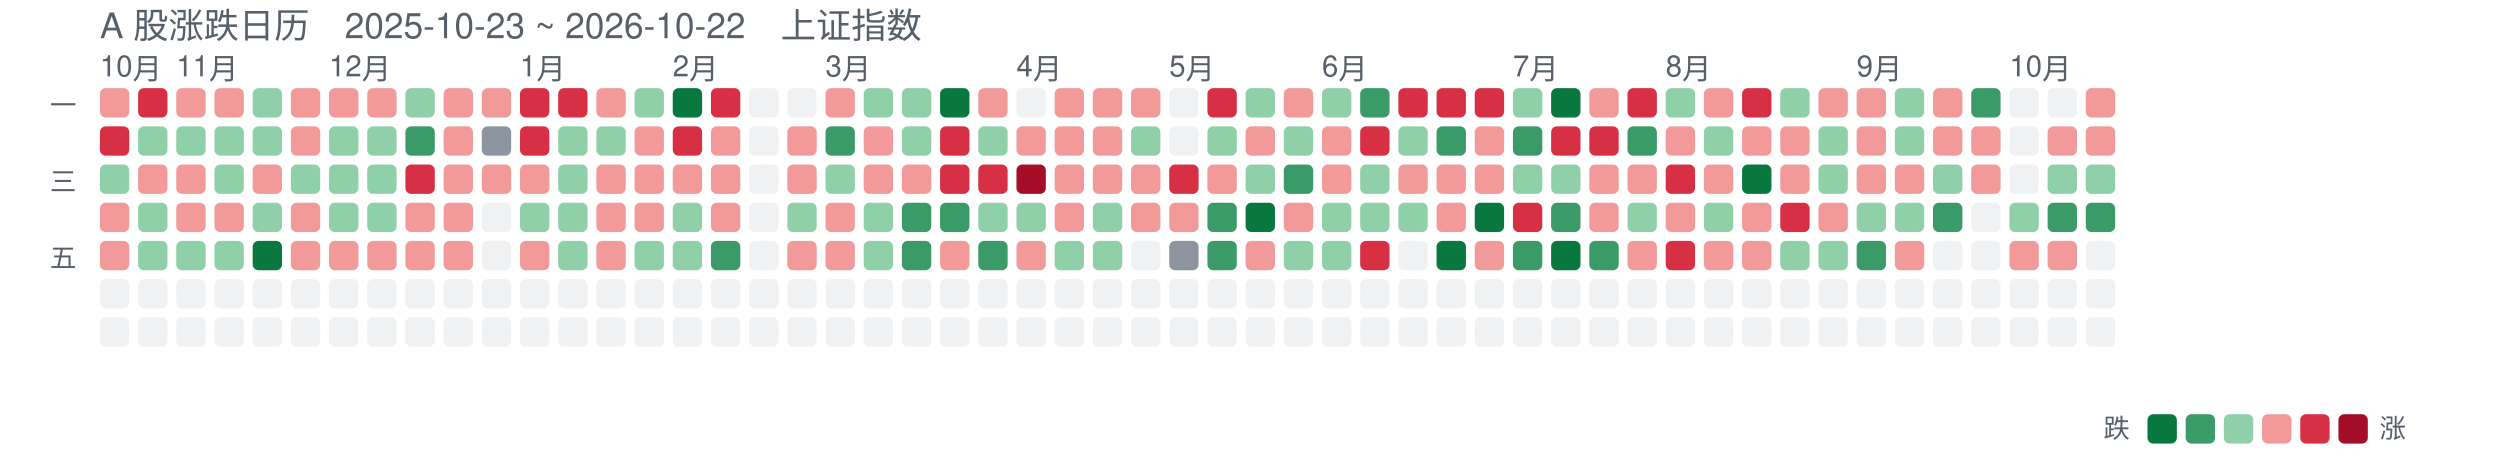
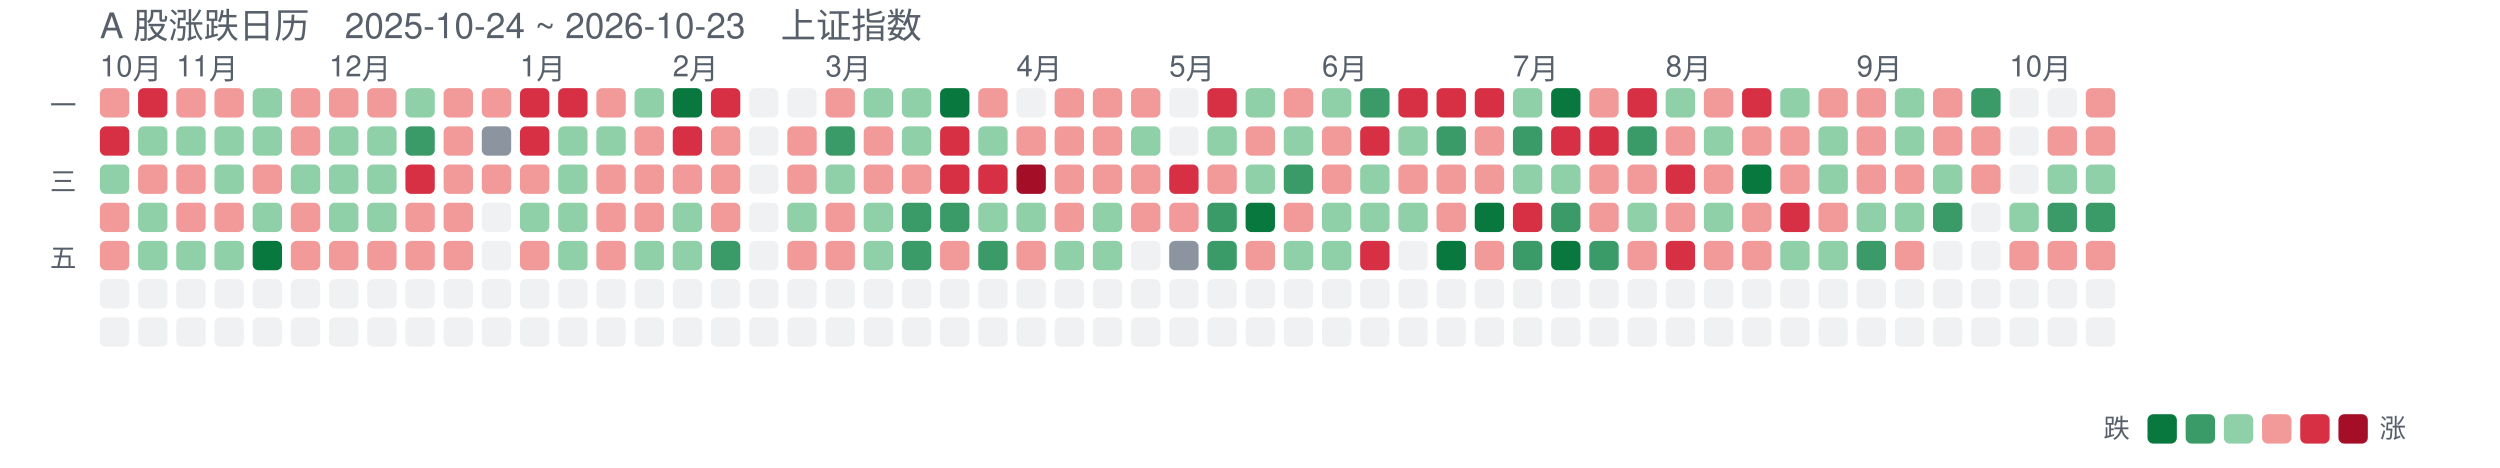
<svg xmlns="http://www.w3.org/2000/svg" width="851" height="159" viewBox="0 0 851 159" font-family="-apple-system,Segoe UI,Helvetica,Arial,sans-serif">
-   <text x="34" y="13" font-size="12" fill="#57606a">A 股涨跌日历　2025-10-23 ~ 2026-10-22　上证指数</text>
+   <text x="34" y="13" font-size="12" fill="#57606a">A 股涨跌日历　2025-10-24 ~ 2026-10-23　上证指数</text>
  <text x="34" y="26" font-size="10" fill="#57606a">10月</text>
  <text x="60" y="26" font-size="10" fill="#57606a">11月</text>
  <text x="112" y="26" font-size="10" fill="#57606a">12月</text>
  <text x="177" y="26" font-size="10" fill="#57606a">1月</text>
  <text x="229" y="26" font-size="10" fill="#57606a">2月</text>
  <text x="281" y="26" font-size="10" fill="#57606a">3月</text>
  <text x="346" y="26" font-size="10" fill="#57606a">4月</text>
  <text x="398" y="26" font-size="10" fill="#57606a">5月</text>
  <text x="450" y="26" font-size="10" fill="#57606a">6月</text>
  <text x="515" y="26" font-size="10" fill="#57606a">7月</text>
  <text x="567" y="26" font-size="10" fill="#57606a">8月</text>
  <text x="632" y="26" font-size="10" fill="#57606a">9月</text>
  <text x="684" y="26" font-size="10" fill="#57606a">10月</text>
  <text x="26" y="39" font-size="9" fill="#57606a" text-anchor="end">一</text>
  <text x="26" y="65" font-size="9" fill="#57606a" text-anchor="end">三</text>
  <text x="26" y="91" font-size="9" fill="#57606a" text-anchor="end">五</text>
  <rect x="34" y="30" width="10" height="10" rx="2" fill="#f29a9a" opacity="1" />
  <rect x="34" y="43" width="10" height="10" rx="2" fill="#d73045" opacity="1" />
  <rect x="34" y="56" width="10" height="10" rx="2" fill="#8fd0a8" opacity="1" />
  <rect x="34" y="69" width="10" height="10" rx="2" fill="#f29a9a" opacity="1" />
  <rect x="34" y="82" width="10" height="10" rx="2" fill="#f29a9a" opacity="1" />
  <rect x="34" y="95" width="10" height="10" rx="2" fill="#d0d7de" opacity="0.35" />
  <rect x="34" y="108" width="10" height="10" rx="2" fill="#d0d7de" opacity="0.35" />
  <rect x="47" y="30" width="10" height="10" rx="2" fill="#d73045" opacity="1" />
  <rect x="47" y="43" width="10" height="10" rx="2" fill="#8fd0a8" opacity="1" />
  <rect x="47" y="56" width="10" height="10" rx="2" fill="#f29a9a" opacity="1" />
  <rect x="47" y="69" width="10" height="10" rx="2" fill="#8fd0a8" opacity="1" />
  <rect x="47" y="82" width="10" height="10" rx="2" fill="#8fd0a8" opacity="1" />
  <rect x="47" y="95" width="10" height="10" rx="2" fill="#d0d7de" opacity="0.35" />
  <rect x="47" y="108" width="10" height="10" rx="2" fill="#d0d7de" opacity="0.35" />
  <rect x="60" y="30" width="10" height="10" rx="2" fill="#f29a9a" opacity="1" />
  <rect x="60" y="43" width="10" height="10" rx="2" fill="#8fd0a8" opacity="1" />
  <rect x="60" y="56" width="10" height="10" rx="2" fill="#f29a9a" opacity="1" />
  <rect x="60" y="69" width="10" height="10" rx="2" fill="#f29a9a" opacity="1" />
  <rect x="60" y="82" width="10" height="10" rx="2" fill="#8fd0a8" opacity="1" />
  <rect x="60" y="95" width="10" height="10" rx="2" fill="#d0d7de" opacity="0.35" />
  <rect x="60" y="108" width="10" height="10" rx="2" fill="#d0d7de" opacity="0.35" />
  <rect x="73" y="30" width="10" height="10" rx="2" fill="#f29a9a" opacity="1" />
  <rect x="73" y="43" width="10" height="10" rx="2" fill="#8fd0a8" opacity="1" />
  <rect x="73" y="56" width="10" height="10" rx="2" fill="#8fd0a8" opacity="1" />
  <rect x="73" y="69" width="10" height="10" rx="2" fill="#f29a9a" opacity="1" />
  <rect x="73" y="82" width="10" height="10" rx="2" fill="#8fd0a8" opacity="1" />
  <rect x="73" y="95" width="10" height="10" rx="2" fill="#d0d7de" opacity="0.35" />
  <rect x="73" y="108" width="10" height="10" rx="2" fill="#d0d7de" opacity="0.35" />
  <rect x="86" y="30" width="10" height="10" rx="2" fill="#8fd0a8" opacity="1" />
  <rect x="86" y="43" width="10" height="10" rx="2" fill="#8fd0a8" opacity="1" />
  <rect x="86" y="56" width="10" height="10" rx="2" fill="#f29a9a" opacity="1" />
  <rect x="86" y="69" width="10" height="10" rx="2" fill="#8fd0a8" opacity="1" />
  <rect x="86" y="82" width="10" height="10" rx="2" fill="#08783e" opacity="1" />
  <rect x="86" y="95" width="10" height="10" rx="2" fill="#d0d7de" opacity="0.35" />
  <rect x="86" y="108" width="10" height="10" rx="2" fill="#d0d7de" opacity="0.35" />
  <rect x="99" y="30" width="10" height="10" rx="2" fill="#f29a9a" opacity="1" />
  <rect x="99" y="43" width="10" height="10" rx="2" fill="#f29a9a" opacity="1" />
  <rect x="99" y="56" width="10" height="10" rx="2" fill="#8fd0a8" opacity="1" />
  <rect x="99" y="69" width="10" height="10" rx="2" fill="#f29a9a" opacity="1" />
  <rect x="99" y="82" width="10" height="10" rx="2" fill="#f29a9a" opacity="1" />
  <rect x="99" y="95" width="10" height="10" rx="2" fill="#d0d7de" opacity="0.35" />
  <rect x="99" y="108" width="10" height="10" rx="2" fill="#d0d7de" opacity="0.35" />
  <rect x="112" y="30" width="10" height="10" rx="2" fill="#f29a9a" opacity="1" />
  <rect x="112" y="43" width="10" height="10" rx="2" fill="#8fd0a8" opacity="1" />
  <rect x="112" y="56" width="10" height="10" rx="2" fill="#8fd0a8" opacity="1" />
  <rect x="112" y="69" width="10" height="10" rx="2" fill="#8fd0a8" opacity="1" />
  <rect x="112" y="82" width="10" height="10" rx="2" fill="#f29a9a" opacity="1" />
  <rect x="112" y="95" width="10" height="10" rx="2" fill="#d0d7de" opacity="0.35" />
  <rect x="112" y="108" width="10" height="10" rx="2" fill="#d0d7de" opacity="0.35" />
  <rect x="125" y="30" width="10" height="10" rx="2" fill="#f29a9a" opacity="1" />
  <rect x="125" y="43" width="10" height="10" rx="2" fill="#8fd0a8" opacity="1" />
  <rect x="125" y="56" width="10" height="10" rx="2" fill="#8fd0a8" opacity="1" />
  <rect x="125" y="69" width="10" height="10" rx="2" fill="#8fd0a8" opacity="1" />
  <rect x="125" y="82" width="10" height="10" rx="2" fill="#f29a9a" opacity="1" />
  <rect x="125" y="95" width="10" height="10" rx="2" fill="#d0d7de" opacity="0.35" />
  <rect x="125" y="108" width="10" height="10" rx="2" fill="#d0d7de" opacity="0.35" />
  <rect x="138" y="30" width="10" height="10" rx="2" fill="#8fd0a8" opacity="1" />
  <rect x="138" y="43" width="10" height="10" rx="2" fill="#3b9b68" opacity="1" />
  <rect x="138" y="56" width="10" height="10" rx="2" fill="#d73045" opacity="1" />
  <rect x="138" y="69" width="10" height="10" rx="2" fill="#f29a9a" opacity="1" />
  <rect x="138" y="82" width="10" height="10" rx="2" fill="#f29a9a" opacity="1" />
  <rect x="138" y="95" width="10" height="10" rx="2" fill="#d0d7de" opacity="0.35" />
  <rect x="138" y="108" width="10" height="10" rx="2" fill="#d0d7de" opacity="0.35" />
  <rect x="151" y="30" width="10" height="10" rx="2" fill="#f29a9a" opacity="1" />
  <rect x="151" y="43" width="10" height="10" rx="2" fill="#f29a9a" opacity="1" />
  <rect x="151" y="56" width="10" height="10" rx="2" fill="#f29a9a" opacity="1" />
  <rect x="151" y="69" width="10" height="10" rx="2" fill="#f29a9a" opacity="1" />
  <rect x="151" y="82" width="10" height="10" rx="2" fill="#f29a9a" opacity="1" />
  <rect x="151" y="95" width="10" height="10" rx="2" fill="#d0d7de" opacity="0.35" />
  <rect x="151" y="108" width="10" height="10" rx="2" fill="#d0d7de" opacity="0.35" />
  <rect x="164" y="30" width="10" height="10" rx="2" fill="#f29a9a" opacity="1" />
  <rect x="164" y="43" width="10" height="10" rx="2" fill="#8c959f" opacity="1" />
  <rect x="164" y="56" width="10" height="10" rx="2" fill="#f29a9a" opacity="1" />
  <rect x="164" y="69" width="10" height="10" rx="2" fill="#d0d7de" opacity="0.35" />
  <rect x="164" y="82" width="10" height="10" rx="2" fill="#d0d7de" opacity="0.35" />
  <rect x="164" y="95" width="10" height="10" rx="2" fill="#d0d7de" opacity="0.35" />
  <rect x="164" y="108" width="10" height="10" rx="2" fill="#d0d7de" opacity="0.35" />
  <rect x="177" y="30" width="10" height="10" rx="2" fill="#d73045" opacity="1" />
  <rect x="177" y="43" width="10" height="10" rx="2" fill="#d73045" opacity="1" />
  <rect x="177" y="56" width="10" height="10" rx="2" fill="#f29a9a" opacity="1" />
  <rect x="177" y="69" width="10" height="10" rx="2" fill="#8fd0a8" opacity="1" />
  <rect x="177" y="82" width="10" height="10" rx="2" fill="#f29a9a" opacity="1" />
  <rect x="177" y="95" width="10" height="10" rx="2" fill="#d0d7de" opacity="0.35" />
  <rect x="177" y="108" width="10" height="10" rx="2" fill="#d0d7de" opacity="0.35" />
  <rect x="190" y="30" width="10" height="10" rx="2" fill="#d73045" opacity="1" />
  <rect x="190" y="43" width="10" height="10" rx="2" fill="#8fd0a8" opacity="1" />
  <rect x="190" y="56" width="10" height="10" rx="2" fill="#8fd0a8" opacity="1" />
  <rect x="190" y="69" width="10" height="10" rx="2" fill="#8fd0a8" opacity="1" />
  <rect x="190" y="82" width="10" height="10" rx="2" fill="#8fd0a8" opacity="1" />
  <rect x="190" y="95" width="10" height="10" rx="2" fill="#d0d7de" opacity="0.35" />
  <rect x="190" y="108" width="10" height="10" rx="2" fill="#d0d7de" opacity="0.35" />
  <rect x="203" y="30" width="10" height="10" rx="2" fill="#f29a9a" opacity="1" />
  <rect x="203" y="43" width="10" height="10" rx="2" fill="#8fd0a8" opacity="1" />
  <rect x="203" y="56" width="10" height="10" rx="2" fill="#f29a9a" opacity="1" />
  <rect x="203" y="69" width="10" height="10" rx="2" fill="#f29a9a" opacity="1" />
  <rect x="203" y="82" width="10" height="10" rx="2" fill="#f29a9a" opacity="1" />
  <rect x="203" y="95" width="10" height="10" rx="2" fill="#d0d7de" opacity="0.35" />
  <rect x="203" y="108" width="10" height="10" rx="2" fill="#d0d7de" opacity="0.35" />
  <rect x="216" y="30" width="10" height="10" rx="2" fill="#8fd0a8" opacity="1" />
  <rect x="216" y="43" width="10" height="10" rx="2" fill="#f29a9a" opacity="1" />
  <rect x="216" y="56" width="10" height="10" rx="2" fill="#f29a9a" opacity="1" />
  <rect x="216" y="69" width="10" height="10" rx="2" fill="#f29a9a" opacity="1" />
  <rect x="216" y="82" width="10" height="10" rx="2" fill="#8fd0a8" opacity="1" />
  <rect x="216" y="95" width="10" height="10" rx="2" fill="#d0d7de" opacity="0.35" />
  <rect x="216" y="108" width="10" height="10" rx="2" fill="#d0d7de" opacity="0.35" />
  <rect x="229" y="30" width="10" height="10" rx="2" fill="#08783e" opacity="1" />
  <rect x="229" y="43" width="10" height="10" rx="2" fill="#d73045" opacity="1" />
  <rect x="229" y="56" width="10" height="10" rx="2" fill="#f29a9a" opacity="1" />
  <rect x="229" y="69" width="10" height="10" rx="2" fill="#8fd0a8" opacity="1" />
  <rect x="229" y="82" width="10" height="10" rx="2" fill="#8fd0a8" opacity="1" />
  <rect x="229" y="95" width="10" height="10" rx="2" fill="#d0d7de" opacity="0.35" />
  <rect x="229" y="108" width="10" height="10" rx="2" fill="#d0d7de" opacity="0.35" />
  <rect x="242" y="30" width="10" height="10" rx="2" fill="#d73045" opacity="1" />
  <rect x="242" y="43" width="10" height="10" rx="2" fill="#f29a9a" opacity="1" />
  <rect x="242" y="56" width="10" height="10" rx="2" fill="#f29a9a" opacity="1" />
  <rect x="242" y="69" width="10" height="10" rx="2" fill="#f29a9a" opacity="1" />
  <rect x="242" y="82" width="10" height="10" rx="2" fill="#3b9b68" opacity="1" />
  <rect x="242" y="95" width="10" height="10" rx="2" fill="#d0d7de" opacity="0.35" />
  <rect x="242" y="108" width="10" height="10" rx="2" fill="#d0d7de" opacity="0.35" />
  <rect x="255" y="30" width="10" height="10" rx="2" fill="#d0d7de" opacity="0.35" />
  <rect x="255" y="43" width="10" height="10" rx="2" fill="#d0d7de" opacity="0.35" />
  <rect x="255" y="56" width="10" height="10" rx="2" fill="#d0d7de" opacity="0.35" />
  <rect x="255" y="69" width="10" height="10" rx="2" fill="#d0d7de" opacity="0.35" />
  <rect x="255" y="82" width="10" height="10" rx="2" fill="#d0d7de" opacity="0.35" />
  <rect x="255" y="95" width="10" height="10" rx="2" fill="#d0d7de" opacity="0.35" />
  <rect x="255" y="108" width="10" height="10" rx="2" fill="#d0d7de" opacity="0.35" />
  <rect x="268" y="30" width="10" height="10" rx="2" fill="#d0d7de" opacity="0.35" />
  <rect x="268" y="43" width="10" height="10" rx="2" fill="#f29a9a" opacity="1" />
  <rect x="268" y="56" width="10" height="10" rx="2" fill="#f29a9a" opacity="1" />
  <rect x="268" y="69" width="10" height="10" rx="2" fill="#8fd0a8" opacity="1" />
  <rect x="268" y="82" width="10" height="10" rx="2" fill="#f29a9a" opacity="1" />
  <rect x="268" y="95" width="10" height="10" rx="2" fill="#d0d7de" opacity="0.35" />
  <rect x="268" y="108" width="10" height="10" rx="2" fill="#d0d7de" opacity="0.35" />
  <rect x="281" y="30" width="10" height="10" rx="2" fill="#f29a9a" opacity="1" />
  <rect x="281" y="43" width="10" height="10" rx="2" fill="#3b9b68" opacity="1" />
  <rect x="281" y="56" width="10" height="10" rx="2" fill="#8fd0a8" opacity="1" />
  <rect x="281" y="69" width="10" height="10" rx="2" fill="#f29a9a" opacity="1" />
  <rect x="281" y="82" width="10" height="10" rx="2" fill="#f29a9a" opacity="1" />
  <rect x="281" y="95" width="10" height="10" rx="2" fill="#d0d7de" opacity="0.35" />
  <rect x="281" y="108" width="10" height="10" rx="2" fill="#d0d7de" opacity="0.35" />
  <rect x="294" y="30" width="10" height="10" rx="2" fill="#8fd0a8" opacity="1" />
  <rect x="294" y="43" width="10" height="10" rx="2" fill="#f29a9a" opacity="1" />
  <rect x="294" y="56" width="10" height="10" rx="2" fill="#f29a9a" opacity="1" />
  <rect x="294" y="69" width="10" height="10" rx="2" fill="#8fd0a8" opacity="1" />
  <rect x="294" y="82" width="10" height="10" rx="2" fill="#8fd0a8" opacity="1" />
  <rect x="294" y="95" width="10" height="10" rx="2" fill="#d0d7de" opacity="0.35" />
  <rect x="294" y="108" width="10" height="10" rx="2" fill="#d0d7de" opacity="0.35" />
  <rect x="307" y="30" width="10" height="10" rx="2" fill="#8fd0a8" opacity="1" />
  <rect x="307" y="43" width="10" height="10" rx="2" fill="#8fd0a8" opacity="1" />
  <rect x="307" y="56" width="10" height="10" rx="2" fill="#f29a9a" opacity="1" />
  <rect x="307" y="69" width="10" height="10" rx="2" fill="#3b9b68" opacity="1" />
  <rect x="307" y="82" width="10" height="10" rx="2" fill="#3b9b68" opacity="1" />
  <rect x="307" y="95" width="10" height="10" rx="2" fill="#d0d7de" opacity="0.35" />
  <rect x="307" y="108" width="10" height="10" rx="2" fill="#d0d7de" opacity="0.35" />
  <rect x="320" y="30" width="10" height="10" rx="2" fill="#08783e" opacity="1" />
  <rect x="320" y="43" width="10" height="10" rx="2" fill="#d73045" opacity="1" />
  <rect x="320" y="56" width="10" height="10" rx="2" fill="#d73045" opacity="1" />
  <rect x="320" y="69" width="10" height="10" rx="2" fill="#3b9b68" opacity="1" />
  <rect x="320" y="82" width="10" height="10" rx="2" fill="#f29a9a" opacity="1" />
  <rect x="320" y="95" width="10" height="10" rx="2" fill="#d0d7de" opacity="0.35" />
  <rect x="320" y="108" width="10" height="10" rx="2" fill="#d0d7de" opacity="0.35" />
  <rect x="333" y="30" width="10" height="10" rx="2" fill="#f29a9a" opacity="1" />
  <rect x="333" y="43" width="10" height="10" rx="2" fill="#8fd0a8" opacity="1" />
  <rect x="333" y="56" width="10" height="10" rx="2" fill="#d73045" opacity="1" />
  <rect x="333" y="69" width="10" height="10" rx="2" fill="#8fd0a8" opacity="1" />
  <rect x="333" y="82" width="10" height="10" rx="2" fill="#3b9b68" opacity="1" />
  <rect x="333" y="95" width="10" height="10" rx="2" fill="#d0d7de" opacity="0.35" />
  <rect x="333" y="108" width="10" height="10" rx="2" fill="#d0d7de" opacity="0.35" />
  <rect x="346" y="30" width="10" height="10" rx="2" fill="#d0d7de" opacity="0.35" />
  <rect x="346" y="43" width="10" height="10" rx="2" fill="#f29a9a" opacity="1" />
  <rect x="346" y="56" width="10" height="10" rx="2" fill="#a40e26" opacity="1" />
  <rect x="346" y="69" width="10" height="10" rx="2" fill="#8fd0a8" opacity="1" />
  <rect x="346" y="82" width="10" height="10" rx="2" fill="#f29a9a" opacity="1" />
  <rect x="346" y="95" width="10" height="10" rx="2" fill="#d0d7de" opacity="0.35" />
  <rect x="346" y="108" width="10" height="10" rx="2" fill="#d0d7de" opacity="0.35" />
  <rect x="359" y="30" width="10" height="10" rx="2" fill="#f29a9a" opacity="1" />
  <rect x="359" y="43" width="10" height="10" rx="2" fill="#f29a9a" opacity="1" />
  <rect x="359" y="56" width="10" height="10" rx="2" fill="#f29a9a" opacity="1" />
  <rect x="359" y="69" width="10" height="10" rx="2" fill="#f29a9a" opacity="1" />
  <rect x="359" y="82" width="10" height="10" rx="2" fill="#8fd0a8" opacity="1" />
  <rect x="359" y="95" width="10" height="10" rx="2" fill="#d0d7de" opacity="0.35" />
  <rect x="359" y="108" width="10" height="10" rx="2" fill="#d0d7de" opacity="0.35" />
  <rect x="372" y="30" width="10" height="10" rx="2" fill="#f29a9a" opacity="1" />
  <rect x="372" y="43" width="10" height="10" rx="2" fill="#f29a9a" opacity="1" />
  <rect x="372" y="56" width="10" height="10" rx="2" fill="#f29a9a" opacity="1" />
  <rect x="372" y="69" width="10" height="10" rx="2" fill="#8fd0a8" opacity="1" />
  <rect x="372" y="82" width="10" height="10" rx="2" fill="#8fd0a8" opacity="1" />
  <rect x="372" y="95" width="10" height="10" rx="2" fill="#d0d7de" opacity="0.35" />
  <rect x="372" y="108" width="10" height="10" rx="2" fill="#d0d7de" opacity="0.35" />
  <rect x="385" y="30" width="10" height="10" rx="2" fill="#f29a9a" opacity="1" />
  <rect x="385" y="43" width="10" height="10" rx="2" fill="#8fd0a8" opacity="1" />
  <rect x="385" y="56" width="10" height="10" rx="2" fill="#f29a9a" opacity="1" />
  <rect x="385" y="69" width="10" height="10" rx="2" fill="#f29a9a" opacity="1" />
  <rect x="385" y="82" width="10" height="10" rx="2" fill="#d0d7de" opacity="0.35" />
  <rect x="385" y="95" width="10" height="10" rx="2" fill="#d0d7de" opacity="0.35" />
  <rect x="385" y="108" width="10" height="10" rx="2" fill="#d0d7de" opacity="0.35" />
  <rect x="398" y="30" width="10" height="10" rx="2" fill="#d0d7de" opacity="0.35" />
  <rect x="398" y="43" width="10" height="10" rx="2" fill="#d0d7de" opacity="0.35" />
  <rect x="398" y="56" width="10" height="10" rx="2" fill="#d73045" opacity="1" />
  <rect x="398" y="69" width="10" height="10" rx="2" fill="#f29a9a" opacity="1" />
  <rect x="398" y="82" width="10" height="10" rx="2" fill="#8c959f" opacity="1" />
  <rect x="398" y="95" width="10" height="10" rx="2" fill="#d0d7de" opacity="0.35" />
  <rect x="398" y="108" width="10" height="10" rx="2" fill="#d0d7de" opacity="0.35" />
  <rect x="411" y="30" width="10" height="10" rx="2" fill="#d73045" opacity="1" />
  <rect x="411" y="43" width="10" height="10" rx="2" fill="#8fd0a8" opacity="1" />
  <rect x="411" y="56" width="10" height="10" rx="2" fill="#f29a9a" opacity="1" />
  <rect x="411" y="69" width="10" height="10" rx="2" fill="#3b9b68" opacity="1" />
  <rect x="411" y="82" width="10" height="10" rx="2" fill="#3b9b68" opacity="1" />
  <rect x="411" y="95" width="10" height="10" rx="2" fill="#d0d7de" opacity="0.35" />
  <rect x="411" y="108" width="10" height="10" rx="2" fill="#d0d7de" opacity="0.35" />
  <rect x="424" y="30" width="10" height="10" rx="2" fill="#8fd0a8" opacity="1" />
  <rect x="424" y="43" width="10" height="10" rx="2" fill="#f29a9a" opacity="1" />
  <rect x="424" y="56" width="10" height="10" rx="2" fill="#8fd0a8" opacity="1" />
  <rect x="424" y="69" width="10" height="10" rx="2" fill="#08783e" opacity="1" />
  <rect x="424" y="82" width="10" height="10" rx="2" fill="#f29a9a" opacity="1" />
  <rect x="424" y="95" width="10" height="10" rx="2" fill="#d0d7de" opacity="0.35" />
  <rect x="424" y="108" width="10" height="10" rx="2" fill="#d0d7de" opacity="0.35" />
  <rect x="437" y="30" width="10" height="10" rx="2" fill="#f29a9a" opacity="1" />
  <rect x="437" y="43" width="10" height="10" rx="2" fill="#8fd0a8" opacity="1" />
  <rect x="437" y="56" width="10" height="10" rx="2" fill="#3b9b68" opacity="1" />
  <rect x="437" y="69" width="10" height="10" rx="2" fill="#f29a9a" opacity="1" />
  <rect x="437" y="82" width="10" height="10" rx="2" fill="#8fd0a8" opacity="1" />
  <rect x="437" y="95" width="10" height="10" rx="2" fill="#d0d7de" opacity="0.35" />
  <rect x="437" y="108" width="10" height="10" rx="2" fill="#d0d7de" opacity="0.35" />
  <rect x="450" y="30" width="10" height="10" rx="2" fill="#8fd0a8" opacity="1" />
  <rect x="450" y="43" width="10" height="10" rx="2" fill="#f29a9a" opacity="1" />
  <rect x="450" y="56" width="10" height="10" rx="2" fill="#f29a9a" opacity="1" />
  <rect x="450" y="69" width="10" height="10" rx="2" fill="#8fd0a8" opacity="1" />
  <rect x="450" y="82" width="10" height="10" rx="2" fill="#8fd0a8" opacity="1" />
  <rect x="450" y="95" width="10" height="10" rx="2" fill="#d0d7de" opacity="0.35" />
  <rect x="450" y="108" width="10" height="10" rx="2" fill="#d0d7de" opacity="0.35" />
  <rect x="463" y="30" width="10" height="10" rx="2" fill="#3b9b68" opacity="1" />
  <rect x="463" y="43" width="10" height="10" rx="2" fill="#d73045" opacity="1" />
  <rect x="463" y="56" width="10" height="10" rx="2" fill="#8fd0a8" opacity="1" />
  <rect x="463" y="69" width="10" height="10" rx="2" fill="#8fd0a8" opacity="1" />
  <rect x="463" y="82" width="10" height="10" rx="2" fill="#d73045" opacity="1" />
  <rect x="463" y="95" width="10" height="10" rx="2" fill="#d0d7de" opacity="0.35" />
  <rect x="463" y="108" width="10" height="10" rx="2" fill="#d0d7de" opacity="0.35" />
  <rect x="476" y="30" width="10" height="10" rx="2" fill="#d73045" opacity="1" />
  <rect x="476" y="43" width="10" height="10" rx="2" fill="#8fd0a8" opacity="1" />
  <rect x="476" y="56" width="10" height="10" rx="2" fill="#f29a9a" opacity="1" />
  <rect x="476" y="69" width="10" height="10" rx="2" fill="#8fd0a8" opacity="1" />
  <rect x="476" y="82" width="10" height="10" rx="2" fill="#d0d7de" opacity="0.35" />
  <rect x="476" y="95" width="10" height="10" rx="2" fill="#d0d7de" opacity="0.35" />
  <rect x="476" y="108" width="10" height="10" rx="2" fill="#d0d7de" opacity="0.35" />
  <rect x="489" y="30" width="10" height="10" rx="2" fill="#d73045" opacity="1" />
  <rect x="489" y="43" width="10" height="10" rx="2" fill="#3b9b68" opacity="1" />
  <rect x="489" y="56" width="10" height="10" rx="2" fill="#f29a9a" opacity="1" />
  <rect x="489" y="69" width="10" height="10" rx="2" fill="#f29a9a" opacity="1" />
  <rect x="489" y="82" width="10" height="10" rx="2" fill="#08783e" opacity="1" />
  <rect x="489" y="95" width="10" height="10" rx="2" fill="#d0d7de" opacity="0.35" />
  <rect x="489" y="108" width="10" height="10" rx="2" fill="#d0d7de" opacity="0.35" />
  <rect x="502" y="30" width="10" height="10" rx="2" fill="#d73045" opacity="1" />
  <rect x="502" y="43" width="10" height="10" rx="2" fill="#f29a9a" opacity="1" />
  <rect x="502" y="56" width="10" height="10" rx="2" fill="#f29a9a" opacity="1" />
  <rect x="502" y="69" width="10" height="10" rx="2" fill="#08783e" opacity="1" />
  <rect x="502" y="82" width="10" height="10" rx="2" fill="#f29a9a" opacity="1" />
  <rect x="502" y="95" width="10" height="10" rx="2" fill="#d0d7de" opacity="0.35" />
  <rect x="502" y="108" width="10" height="10" rx="2" fill="#d0d7de" opacity="0.35" />
  <rect x="515" y="30" width="10" height="10" rx="2" fill="#8fd0a8" opacity="1" />
  <rect x="515" y="43" width="10" height="10" rx="2" fill="#3b9b68" opacity="1" />
  <rect x="515" y="56" width="10" height="10" rx="2" fill="#8fd0a8" opacity="1" />
  <rect x="515" y="69" width="10" height="10" rx="2" fill="#d73045" opacity="1" />
  <rect x="515" y="82" width="10" height="10" rx="2" fill="#3b9b68" opacity="1" />
  <rect x="515" y="95" width="10" height="10" rx="2" fill="#d0d7de" opacity="0.35" />
  <rect x="515" y="108" width="10" height="10" rx="2" fill="#d0d7de" opacity="0.35" />
  <rect x="528" y="30" width="10" height="10" rx="2" fill="#08783e" opacity="1" />
  <rect x="528" y="43" width="10" height="10" rx="2" fill="#d73045" opacity="1" />
  <rect x="528" y="56" width="10" height="10" rx="2" fill="#8fd0a8" opacity="1" />
  <rect x="528" y="69" width="10" height="10" rx="2" fill="#3b9b68" opacity="1" />
  <rect x="528" y="82" width="10" height="10" rx="2" fill="#08783e" opacity="1" />
  <rect x="528" y="95" width="10" height="10" rx="2" fill="#d0d7de" opacity="0.35" />
  <rect x="528" y="108" width="10" height="10" rx="2" fill="#d0d7de" opacity="0.35" />
  <rect x="541" y="30" width="10" height="10" rx="2" fill="#f29a9a" opacity="1" />
  <rect x="541" y="43" width="10" height="10" rx="2" fill="#d73045" opacity="1" />
  <rect x="541" y="56" width="10" height="10" rx="2" fill="#f29a9a" opacity="1" />
  <rect x="541" y="69" width="10" height="10" rx="2" fill="#f29a9a" opacity="1" />
  <rect x="541" y="82" width="10" height="10" rx="2" fill="#3b9b68" opacity="1" />
  <rect x="541" y="95" width="10" height="10" rx="2" fill="#d0d7de" opacity="0.35" />
  <rect x="541" y="108" width="10" height="10" rx="2" fill="#d0d7de" opacity="0.35" />
  <rect x="554" y="30" width="10" height="10" rx="2" fill="#d73045" opacity="1" />
  <rect x="554" y="43" width="10" height="10" rx="2" fill="#3b9b68" opacity="1" />
  <rect x="554" y="56" width="10" height="10" rx="2" fill="#f29a9a" opacity="1" />
  <rect x="554" y="69" width="10" height="10" rx="2" fill="#8fd0a8" opacity="1" />
  <rect x="554" y="82" width="10" height="10" rx="2" fill="#f29a9a" opacity="1" />
  <rect x="554" y="95" width="10" height="10" rx="2" fill="#d0d7de" opacity="0.35" />
  <rect x="554" y="108" width="10" height="10" rx="2" fill="#d0d7de" opacity="0.35" />
  <rect x="567" y="30" width="10" height="10" rx="2" fill="#8fd0a8" opacity="1" />
  <rect x="567" y="43" width="10" height="10" rx="2" fill="#f29a9a" opacity="1" />
  <rect x="567" y="56" width="10" height="10" rx="2" fill="#d73045" opacity="1" />
  <rect x="567" y="69" width="10" height="10" rx="2" fill="#f29a9a" opacity="1" />
  <rect x="567" y="82" width="10" height="10" rx="2" fill="#d73045" opacity="1" />
  <rect x="567" y="95" width="10" height="10" rx="2" fill="#d0d7de" opacity="0.35" />
  <rect x="567" y="108" width="10" height="10" rx="2" fill="#d0d7de" opacity="0.35" />
  <rect x="580" y="30" width="10" height="10" rx="2" fill="#f29a9a" opacity="1" />
  <rect x="580" y="43" width="10" height="10" rx="2" fill="#8fd0a8" opacity="1" />
  <rect x="580" y="56" width="10" height="10" rx="2" fill="#f29a9a" opacity="1" />
  <rect x="580" y="69" width="10" height="10" rx="2" fill="#8fd0a8" opacity="1" />
  <rect x="580" y="82" width="10" height="10" rx="2" fill="#f29a9a" opacity="1" />
  <rect x="580" y="95" width="10" height="10" rx="2" fill="#d0d7de" opacity="0.35" />
  <rect x="580" y="108" width="10" height="10" rx="2" fill="#d0d7de" opacity="0.35" />
  <rect x="593" y="30" width="10" height="10" rx="2" fill="#d73045" opacity="1" />
  <rect x="593" y="43" width="10" height="10" rx="2" fill="#f29a9a" opacity="1" />
  <rect x="593" y="56" width="10" height="10" rx="2" fill="#08783e" opacity="1" />
  <rect x="593" y="69" width="10" height="10" rx="2" fill="#f29a9a" opacity="1" />
  <rect x="593" y="82" width="10" height="10" rx="2" fill="#f29a9a" opacity="1" />
  <rect x="593" y="95" width="10" height="10" rx="2" fill="#d0d7de" opacity="0.35" />
  <rect x="593" y="108" width="10" height="10" rx="2" fill="#d0d7de" opacity="0.35" />
  <rect x="606" y="30" width="10" height="10" rx="2" fill="#8fd0a8" opacity="1" />
  <rect x="606" y="43" width="10" height="10" rx="2" fill="#f29a9a" opacity="1" />
  <rect x="606" y="56" width="10" height="10" rx="2" fill="#f29a9a" opacity="1" />
  <rect x="606" y="69" width="10" height="10" rx="2" fill="#d73045" opacity="1" />
  <rect x="606" y="82" width="10" height="10" rx="2" fill="#8fd0a8" opacity="1" />
  <rect x="606" y="95" width="10" height="10" rx="2" fill="#d0d7de" opacity="0.35" />
  <rect x="606" y="108" width="10" height="10" rx="2" fill="#d0d7de" opacity="0.35" />
  <rect x="619" y="30" width="10" height="10" rx="2" fill="#f29a9a" opacity="1" />
  <rect x="619" y="43" width="10" height="10" rx="2" fill="#8fd0a8" opacity="1" />
  <rect x="619" y="56" width="10" height="10" rx="2" fill="#8fd0a8" opacity="1" />
  <rect x="619" y="69" width="10" height="10" rx="2" fill="#f29a9a" opacity="1" />
  <rect x="619" y="82" width="10" height="10" rx="2" fill="#8fd0a8" opacity="1" />
  <rect x="619" y="95" width="10" height="10" rx="2" fill="#d0d7de" opacity="0.35" />
  <rect x="619" y="108" width="10" height="10" rx="2" fill="#d0d7de" opacity="0.35" />
  <rect x="632" y="30" width="10" height="10" rx="2" fill="#f29a9a" opacity="1" />
  <rect x="632" y="43" width="10" height="10" rx="2" fill="#f29a9a" opacity="1" />
  <rect x="632" y="56" width="10" height="10" rx="2" fill="#f29a9a" opacity="1" />
  <rect x="632" y="69" width="10" height="10" rx="2" fill="#8fd0a8" opacity="1" />
  <rect x="632" y="82" width="10" height="10" rx="2" fill="#3b9b68" opacity="1" />
  <rect x="632" y="95" width="10" height="10" rx="2" fill="#d0d7de" opacity="0.35" />
  <rect x="632" y="108" width="10" height="10" rx="2" fill="#d0d7de" opacity="0.35" />
  <rect x="645" y="30" width="10" height="10" rx="2" fill="#8fd0a8" opacity="1" />
  <rect x="645" y="43" width="10" height="10" rx="2" fill="#8fd0a8" opacity="1" />
  <rect x="645" y="56" width="10" height="10" rx="2" fill="#f29a9a" opacity="1" />
  <rect x="645" y="69" width="10" height="10" rx="2" fill="#8fd0a8" opacity="1" />
  <rect x="645" y="82" width="10" height="10" rx="2" fill="#f29a9a" opacity="1" />
  <rect x="645" y="95" width="10" height="10" rx="2" fill="#d0d7de" opacity="0.35" />
  <rect x="645" y="108" width="10" height="10" rx="2" fill="#d0d7de" opacity="0.35" />
  <rect x="658" y="30" width="10" height="10" rx="2" fill="#f29a9a" opacity="1" />
  <rect x="658" y="43" width="10" height="10" rx="2" fill="#f29a9a" opacity="1" />
  <rect x="658" y="56" width="10" height="10" rx="2" fill="#8fd0a8" opacity="1" />
  <rect x="658" y="69" width="10" height="10" rx="2" fill="#3b9b68" opacity="1" />
  <rect x="658" y="82" width="10" height="10" rx="2" fill="#d0d7de" opacity="0.35" />
  <rect x="658" y="95" width="10" height="10" rx="2" fill="#d0d7de" opacity="0.35" />
  <rect x="658" y="108" width="10" height="10" rx="2" fill="#d0d7de" opacity="0.35" />
  <rect x="671" y="30" width="10" height="10" rx="2" fill="#3b9b68" opacity="1" />
  <rect x="671" y="43" width="10" height="10" rx="2" fill="#f29a9a" opacity="1" />
  <rect x="671" y="56" width="10" height="10" rx="2" fill="#f29a9a" opacity="1" />
  <rect x="671" y="69" width="10" height="10" rx="2" fill="#d0d7de" opacity="0.35" />
  <rect x="671" y="82" width="10" height="10" rx="2" fill="#d0d7de" opacity="0.35" />
  <rect x="671" y="95" width="10" height="10" rx="2" fill="#d0d7de" opacity="0.35" />
  <rect x="671" y="108" width="10" height="10" rx="2" fill="#d0d7de" opacity="0.35" />
  <rect x="684" y="30" width="10" height="10" rx="2" fill="#d0d7de" opacity="0.35" />
  <rect x="684" y="43" width="10" height="10" rx="2" fill="#d0d7de" opacity="0.35" />
  <rect x="684" y="56" width="10" height="10" rx="2" fill="#d0d7de" opacity="0.35" />
  <rect x="684" y="69" width="10" height="10" rx="2" fill="#8fd0a8" opacity="1" />
  <rect x="684" y="82" width="10" height="10" rx="2" fill="#f29a9a" opacity="1" />
  <rect x="684" y="95" width="10" height="10" rx="2" fill="#d0d7de" opacity="0.35" />
  <rect x="684" y="108" width="10" height="10" rx="2" fill="#d0d7de" opacity="0.35" />
  <rect x="697" y="30" width="10" height="10" rx="2" fill="#d0d7de" opacity="0.35" />
  <rect x="697" y="43" width="10" height="10" rx="2" fill="#f29a9a" opacity="1" />
  <rect x="697" y="56" width="10" height="10" rx="2" fill="#8fd0a8" opacity="1" />
  <rect x="697" y="69" width="10" height="10" rx="2" fill="#3b9b68" opacity="1" />
  <rect x="697" y="82" width="10" height="10" rx="2" fill="#f29a9a" opacity="1" />
  <rect x="697" y="95" width="10" height="10" rx="2" fill="#d0d7de" opacity="0.35" />
  <rect x="697" y="108" width="10" height="10" rx="2" fill="#d0d7de" opacity="0.35" />
  <rect x="710" y="30" width="10" height="10" rx="2" fill="#f29a9a" opacity="1" />
  <rect x="710" y="43" width="10" height="10" rx="2" fill="#f29a9a" opacity="1" />
  <rect x="710" y="56" width="10" height="10" rx="2" fill="#8fd0a8" opacity="1" />
  <rect x="710" y="69" width="10" height="10" rx="2" fill="#3b9b68" opacity="1" />
-   <rect x="710" y="82" width="10" height="10" rx="2" fill="#d0d7de" opacity="0.35" />
+   <rect x="710" y="82" width="10" height="10" rx="2" fill="#f29a9a" opacity="1" />
  <rect x="710" y="95" width="10" height="10" rx="2" fill="#d0d7de" opacity="0.35" />
  <rect x="710" y="108" width="10" height="10" rx="2" fill="#d0d7de" opacity="0.35" />
  <text x="725" y="149" font-size="9" fill="#57606a" text-anchor="end">跌</text>
  <rect x="731" y="141" width="10" height="10" rx="2" fill="#08783e" />
  <rect x="744" y="141" width="10" height="10" rx="2" fill="#3b9b68" />
  <rect x="757" y="141" width="10" height="10" rx="2" fill="#8fd0a8" />
  <rect x="770" y="141" width="10" height="10" rx="2" fill="#f29a9a" />
  <rect x="783" y="141" width="10" height="10" rx="2" fill="#d73045" />
  <rect x="796" y="141" width="10" height="10" rx="2" fill="#a40e26" />
  <text x="810" y="149" font-size="9" fill="#57606a">涨</text>
</svg>
